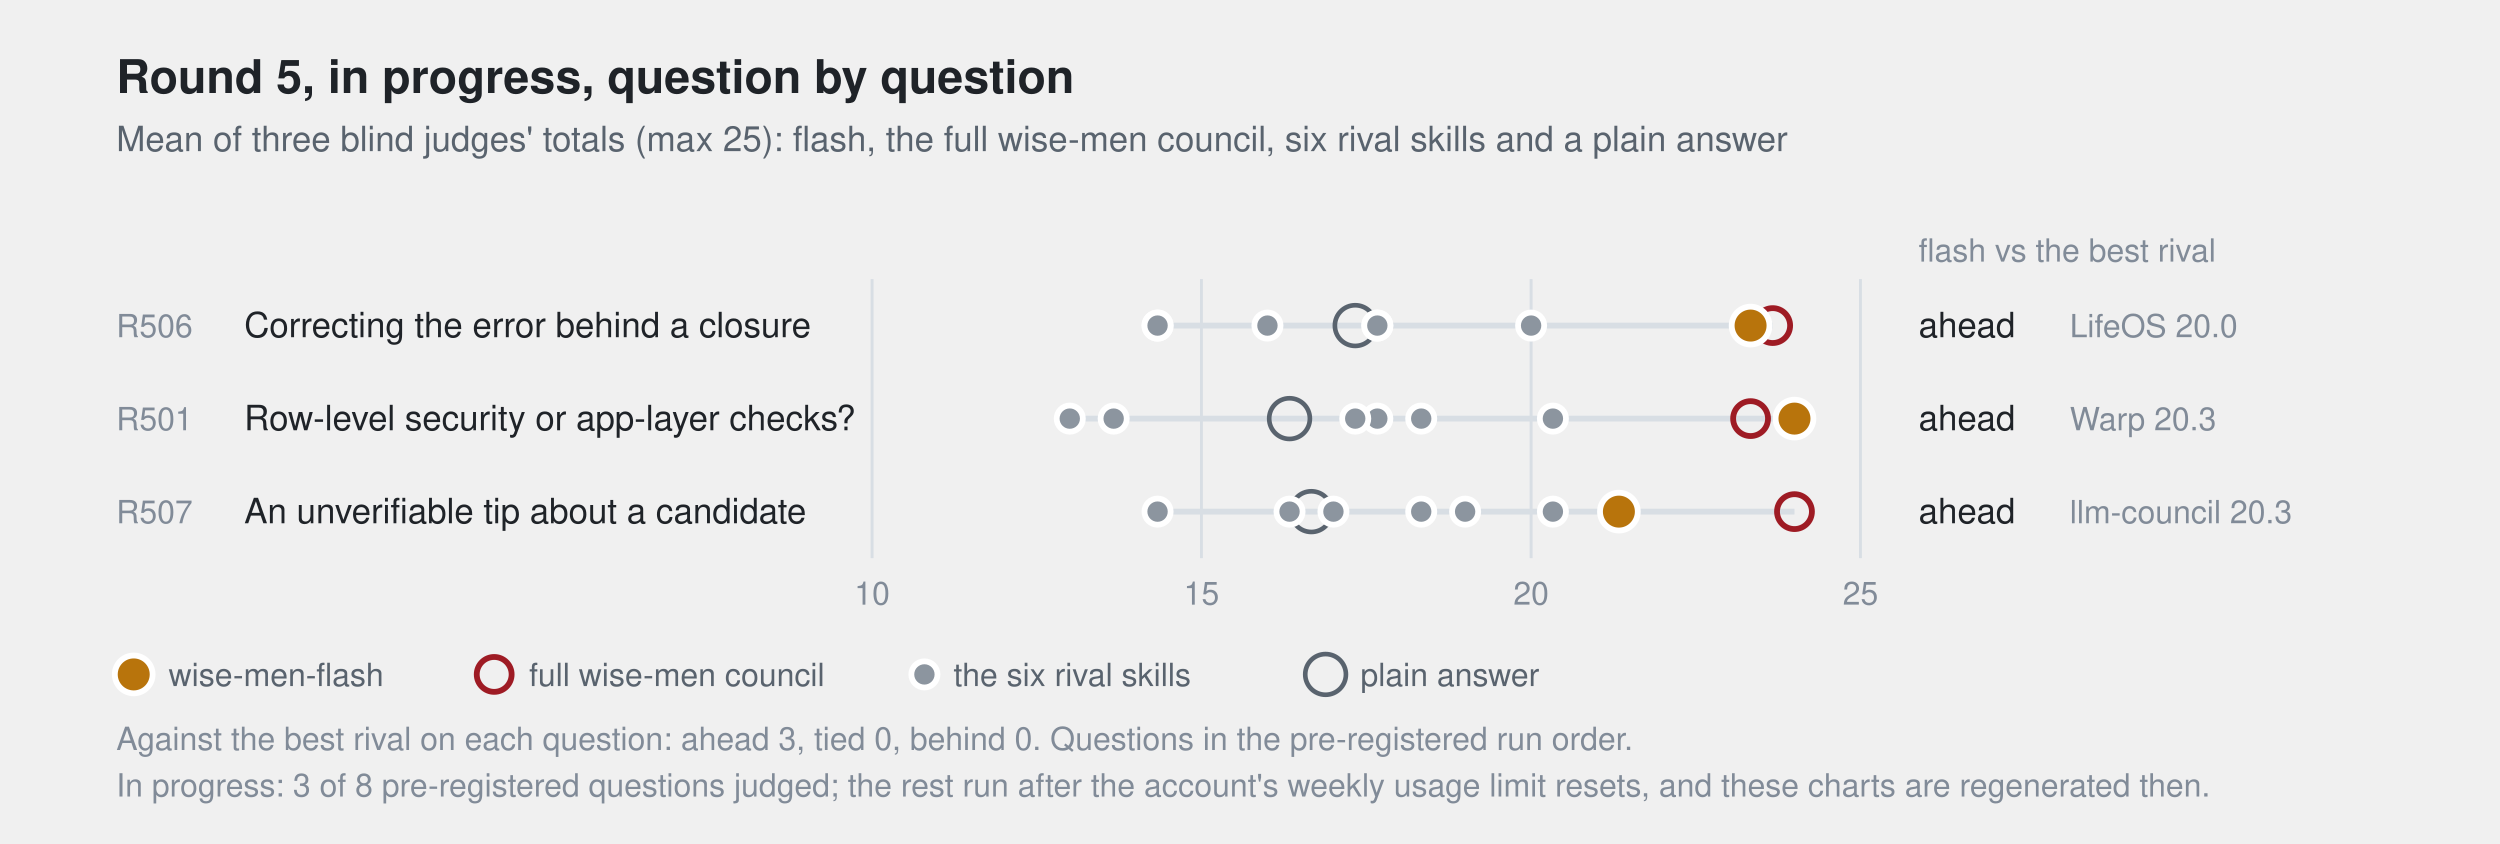
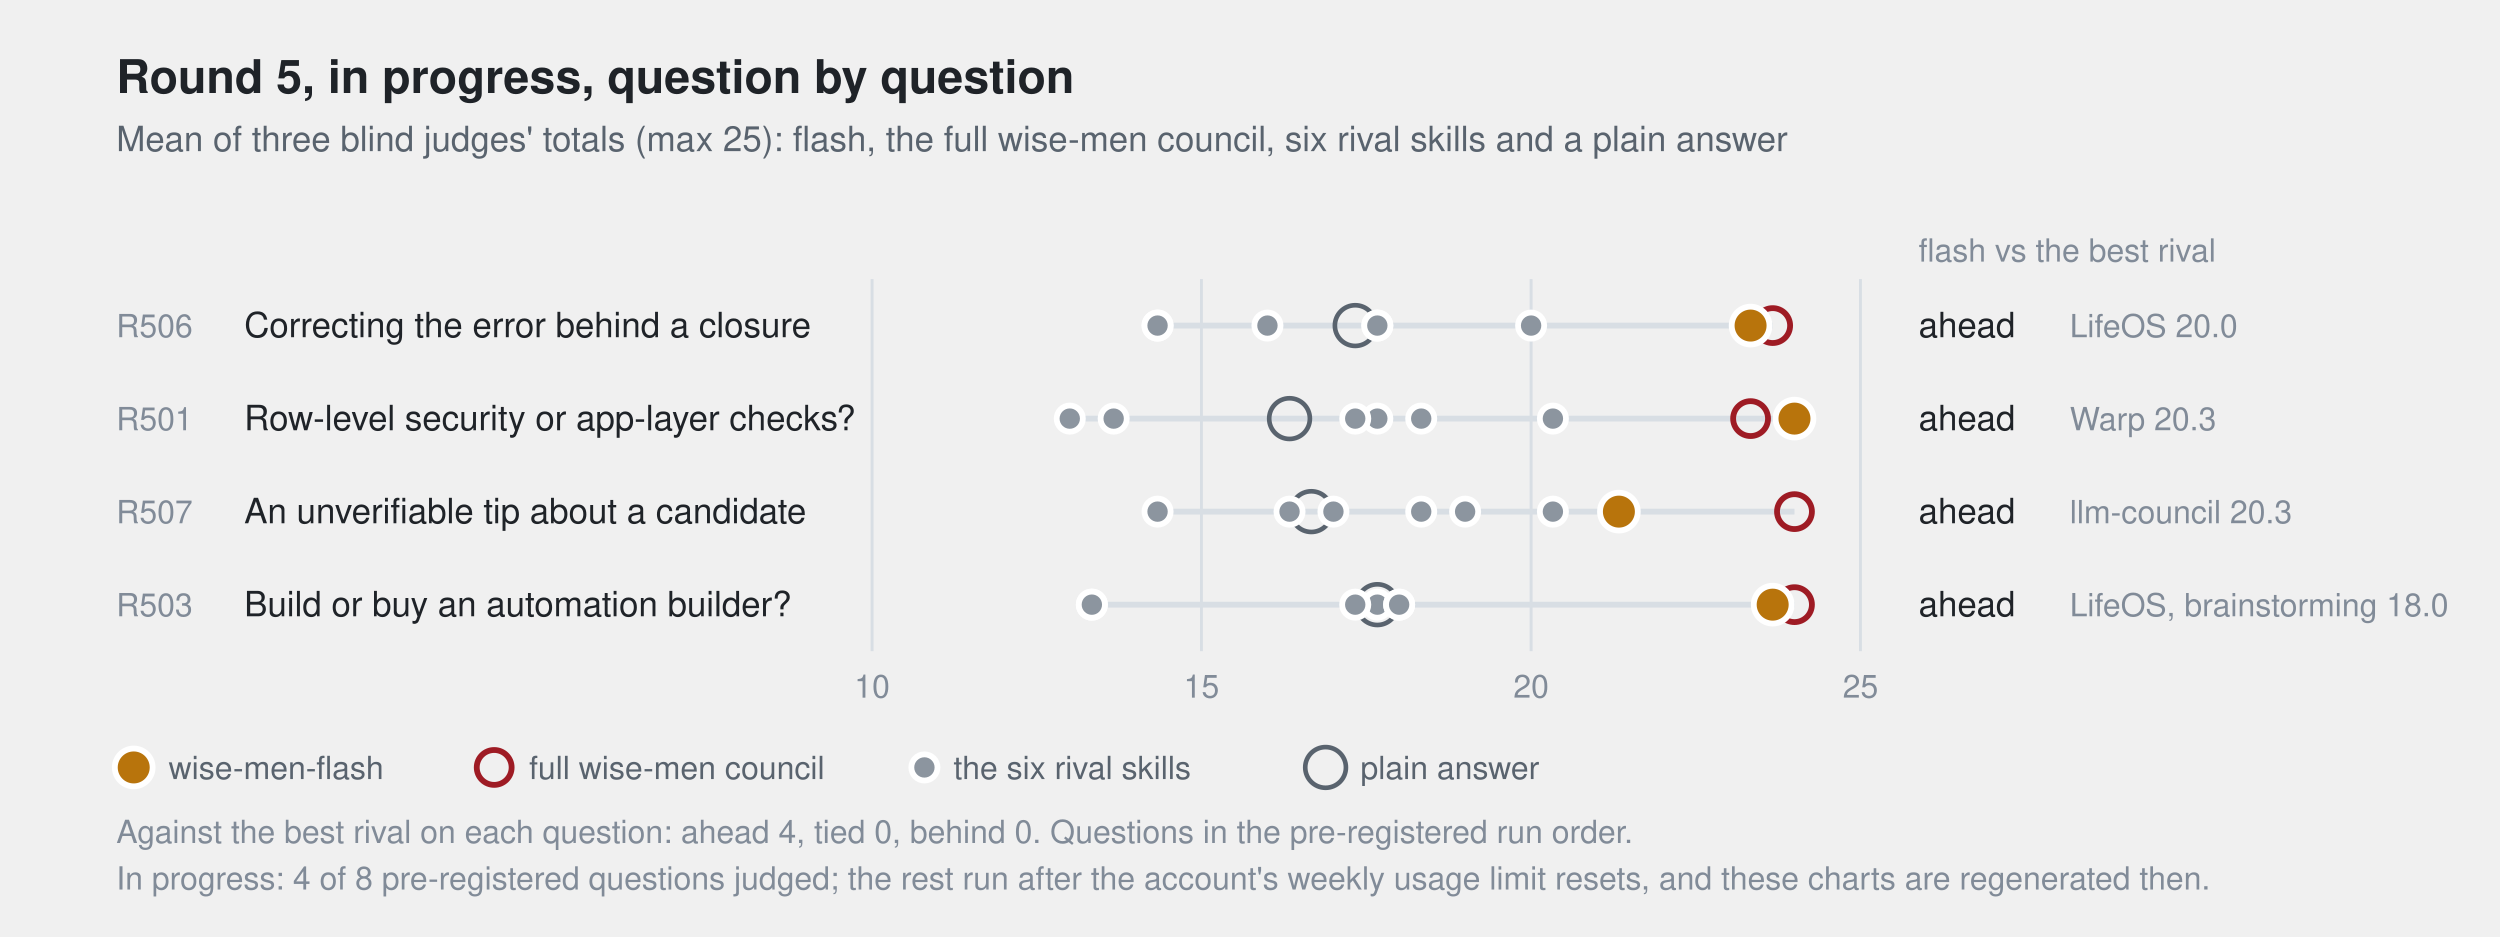
- <svg xmlns="http://www.w3.org/2000/svg" viewBox="0 0 860 290" width="860" font-family="-apple-system, BlinkMacSystemFont, 'Segoe UI', Helvetica, Arial, sans-serif">
+ <svg xmlns="http://www.w3.org/2000/svg" viewBox="0 0 860 322" width="860" font-family="-apple-system, BlinkMacSystemFont, 'Segoe UI', Helvetica, Arial, sans-serif">
  <text x="40" y="32" font-size="16" font-weight="600" fill="#1f2328" text-anchor="start">Round 5, in progress, question by question</text>
  <text x="40" y="52" font-size="12" font-weight="400" fill="#59636e" text-anchor="start">Mean of three blind judges' totals (max 25): flash, the full wise-men council, six rival skills and a plain answer</text>
  <text x="660" y="90" font-size="11" font-weight="400" fill="#818b98" text-anchor="start">flash vs the best rival</text>
-   <line x1="300" y1="96" x2="300" y2="192" stroke="#d8dee4" stroke-width="1" />
-   <text x="300" y="208" font-size="11" font-weight="400" fill="#818b98" text-anchor="middle">10</text>
-   <line x1="413.3" y1="96" x2="413.3" y2="192" stroke="#d8dee4" stroke-width="1" />
-   <text x="413.3" y="208" font-size="11" font-weight="400" fill="#818b98" text-anchor="middle">15</text>
-   <line x1="526.7" y1="96" x2="526.7" y2="192" stroke="#d8dee4" stroke-width="1" />
-   <text x="526.7" y="208" font-size="11" font-weight="400" fill="#818b98" text-anchor="middle">20</text>
-   <line x1="640" y1="96" x2="640" y2="192" stroke="#d8dee4" stroke-width="1" />
-   <text x="640" y="208" font-size="11" font-weight="400" fill="#818b98" text-anchor="middle">25</text>
+   <line x1="300" y1="96" x2="300" y2="224" stroke="#d8dee4" stroke-width="1" />
+   <text x="300" y="240" font-size="11" font-weight="400" fill="#818b98" text-anchor="middle">10</text>
+   <line x1="413.3" y1="96" x2="413.3" y2="224" stroke="#d8dee4" stroke-width="1" />
+   <text x="413.3" y="240" font-size="11" font-weight="400" fill="#818b98" text-anchor="middle">15</text>
+   <line x1="526.7" y1="96" x2="526.7" y2="224" stroke="#d8dee4" stroke-width="1" />
+   <text x="526.7" y="240" font-size="11" font-weight="400" fill="#818b98" text-anchor="middle">20</text>
+   <line x1="640" y1="96" x2="640" y2="224" stroke="#d8dee4" stroke-width="1" />
+   <text x="640" y="240" font-size="11" font-weight="400" fill="#818b98" text-anchor="middle">25</text>
  <text x="40" y="116" font-size="11" font-weight="400" fill="#818b98" text-anchor="start">R506</text>
  <text x="84" y="116" font-size="12" font-weight="400" fill="#1f2328" text-anchor="start">Correcting the error behind a closure</text>
  <line x1="398.2" y1="112" x2="609.8" y2="112" stroke="#d8dee4" stroke-width="2" />
  <circle cx="466.2" cy="112" r="7" fill="none" stroke="#59636e" stroke-width="1.6" />
  <circle cx="473.8" cy="112" r="4.5" fill="#8c959f" stroke="#ffffff" stroke-width="2" />
  <circle cx="398.2" cy="112" r="4.5" fill="#8c959f" stroke="#ffffff" stroke-width="2" />
  <circle cx="526.7" cy="112" r="4.5" fill="#8c959f" stroke="#ffffff" stroke-width="2" />
  <circle cx="436" cy="112" r="4.5" fill="#8c959f" stroke="#ffffff" stroke-width="2" />
  <circle cx="473.8" cy="112" r="4.5" fill="#8c959f" stroke="#ffffff" stroke-width="2" />
  <circle cx="398.2" cy="112" r="4.5" fill="#8c959f" stroke="#ffffff" stroke-width="2" />
  <circle cx="609.8" cy="112" r="6" fill="none" stroke="#9e1b24" stroke-width="2" />
  <circle cx="602.2" cy="112" r="6.5" fill="#b8740c" stroke="#ffffff" stroke-width="2" />
  <text x="660" y="116" font-size="12" font-weight="400" fill="#1f2328" text-anchor="start">ahead</text>
  <text x="712" y="116" font-size="11" font-weight="400" fill="#818b98" text-anchor="start">LifeOS 20.0</text>
  <text x="40" y="148" font-size="11" font-weight="400" fill="#818b98" text-anchor="start">R501</text>
  <text x="84" y="148" font-size="12" font-weight="400" fill="#1f2328" text-anchor="start">Row-level security or app-layer checks?</text>
  <line x1="368" y1="144" x2="617.3" y2="144" stroke="#d8dee4" stroke-width="2" />
  <circle cx="443.6" cy="144" r="7" fill="none" stroke="#59636e" stroke-width="1.6" />
  <circle cx="534.2" cy="144" r="4.5" fill="#8c959f" stroke="#ffffff" stroke-width="2" />
  <circle cx="473.8" cy="144" r="4.5" fill="#8c959f" stroke="#ffffff" stroke-width="2" />
  <circle cx="383.1" cy="144" r="4.5" fill="#8c959f" stroke="#ffffff" stroke-width="2" />
  <circle cx="466.2" cy="144" r="4.5" fill="#8c959f" stroke="#ffffff" stroke-width="2" />
  <circle cx="368" cy="144" r="4.5" fill="#8c959f" stroke="#ffffff" stroke-width="2" />
  <circle cx="488.9" cy="144" r="4.5" fill="#8c959f" stroke="#ffffff" stroke-width="2" />
  <circle cx="602.2" cy="144" r="6" fill="none" stroke="#9e1b24" stroke-width="2" />
  <circle cx="617.3" cy="144" r="6.5" fill="#b8740c" stroke="#ffffff" stroke-width="2" />
  <text x="660" y="148" font-size="12" font-weight="400" fill="#1f2328" text-anchor="start">ahead</text>
  <text x="712" y="148" font-size="11" font-weight="400" fill="#818b98" text-anchor="start">Warp 20.3</text>
  <text x="40" y="180" font-size="11" font-weight="400" fill="#818b98" text-anchor="start">R507</text>
  <text x="84" y="180" font-size="12" font-weight="400" fill="#1f2328" text-anchor="start">An unverifiable tip about a candidate</text>
  <line x1="398.2" y1="176" x2="617.3" y2="176" stroke="#d8dee4" stroke-width="2" />
  <circle cx="451.1" cy="176" r="7" fill="none" stroke="#59636e" stroke-width="1.6" />
  <circle cx="504" cy="176" r="4.5" fill="#8c959f" stroke="#ffffff" stroke-width="2" />
  <circle cx="534.2" cy="176" r="4.5" fill="#8c959f" stroke="#ffffff" stroke-width="2" />
  <circle cx="488.9" cy="176" r="4.5" fill="#8c959f" stroke="#ffffff" stroke-width="2" />
  <circle cx="443.6" cy="176" r="4.5" fill="#8c959f" stroke="#ffffff" stroke-width="2" />
  <circle cx="398.2" cy="176" r="4.5" fill="#8c959f" stroke="#ffffff" stroke-width="2" />
  <circle cx="458.7" cy="176" r="4.5" fill="#8c959f" stroke="#ffffff" stroke-width="2" />
  <circle cx="617.3" cy="176" r="6" fill="none" stroke="#9e1b24" stroke-width="2" />
  <circle cx="556.9" cy="176" r="6.5" fill="#b8740c" stroke="#ffffff" stroke-width="2" />
  <text x="660" y="180" font-size="12" font-weight="400" fill="#1f2328" text-anchor="start">ahead</text>
  <text x="712" y="180" font-size="11" font-weight="400" fill="#818b98" text-anchor="start">llm-council 20.3</text>
-   <circle cx="46" cy="232" r="6.5" fill="#b8740c" stroke="#ffffff" stroke-width="2" />
-   <text x="58" y="236" font-size="11" font-weight="400" fill="#59636e" text-anchor="start">wise-men-flash</text>
-   <circle cx="170" cy="232" r="6" fill="none" stroke="#9e1b24" stroke-width="2" />
-   <text x="182" y="236" font-size="11" font-weight="400" fill="#59636e" text-anchor="start">full wise-men council</text>
-   <circle cx="318" cy="232" r="4.5" fill="#8c959f" stroke="#ffffff" stroke-width="2" />
-   <text x="328" y="236" font-size="11" font-weight="400" fill="#59636e" text-anchor="start">the six rival skills</text>
-   <circle cx="456" cy="232" r="7" fill="none" stroke="#59636e" stroke-width="1.6" />
-   <text x="468" y="236" font-size="11" font-weight="400" fill="#59636e" text-anchor="start">plain answer</text>
-   <text x="40" y="258" font-size="11" font-weight="400" fill="#818b98" text-anchor="start">Against the best rival on each question: ahead 3, tied 0, behind 0. Questions in the pre-registered run order.</text>
-   <text x="40" y="274" font-size="11" font-weight="400" fill="#818b98" text-anchor="start">In progress: 3 of 8 pre-registered questions judged; the rest run after the account's weekly usage limit resets, and these charts are regenerated then.</text>
+   <text x="40" y="212" font-size="11" font-weight="400" fill="#818b98" text-anchor="start">R503</text>
+   <text x="84" y="212" font-size="12" font-weight="400" fill="#1f2328" text-anchor="start">Build or buy an automation builder?</text>
+   <line x1="375.6" y1="208" x2="617.3" y2="208" stroke="#d8dee4" stroke-width="2" />
+   <circle cx="473.8" cy="208" r="7" fill="none" stroke="#59636e" stroke-width="1.6" />
+   <circle cx="473.8" cy="208" r="4.5" fill="#8c959f" stroke="#ffffff" stroke-width="2" />
+   <circle cx="375.6" cy="208" r="4.5" fill="#8c959f" stroke="#ffffff" stroke-width="2" />
+   <circle cx="481.3" cy="208" r="4.5" fill="#8c959f" stroke="#ffffff" stroke-width="2" />
+   <circle cx="466.2" cy="208" r="4.5" fill="#8c959f" stroke="#ffffff" stroke-width="2" />
+   <circle cx="481.3" cy="208" r="4.5" fill="#8c959f" stroke="#ffffff" stroke-width="2" />
+   <circle cx="375.6" cy="208" r="4.5" fill="#8c959f" stroke="#ffffff" stroke-width="2" />
+   <circle cx="617.3" cy="208" r="6" fill="none" stroke="#9e1b24" stroke-width="2" />
+   <circle cx="609.8" cy="208" r="6.5" fill="#b8740c" stroke="#ffffff" stroke-width="2" />
+   <text x="660" y="212" font-size="12" font-weight="400" fill="#1f2328" text-anchor="start">ahead</text>
+   <text x="712" y="212" font-size="11" font-weight="400" fill="#818b98" text-anchor="start">LifeOS, brainstorming 18.0</text>
+   <circle cx="46" cy="264" r="6.5" fill="#b8740c" stroke="#ffffff" stroke-width="2" />
+   <text x="58" y="268" font-size="11" font-weight="400" fill="#59636e" text-anchor="start">wise-men-flash</text>
+   <circle cx="170" cy="264" r="6" fill="none" stroke="#9e1b24" stroke-width="2" />
+   <text x="182" y="268" font-size="11" font-weight="400" fill="#59636e" text-anchor="start">full wise-men council</text>
+   <circle cx="318" cy="264" r="4.5" fill="#8c959f" stroke="#ffffff" stroke-width="2" />
+   <text x="328" y="268" font-size="11" font-weight="400" fill="#59636e" text-anchor="start">the six rival skills</text>
+   <circle cx="456" cy="264" r="7" fill="none" stroke="#59636e" stroke-width="1.6" />
+   <text x="468" y="268" font-size="11" font-weight="400" fill="#59636e" text-anchor="start">plain answer</text>
+   <text x="40" y="290" font-size="11" font-weight="400" fill="#818b98" text-anchor="start">Against the best rival on each question: ahead 4, tied 0, behind 0. Questions in the pre-registered run order.</text>
+   <text x="40" y="306" font-size="11" font-weight="400" fill="#818b98" text-anchor="start">In progress: 4 of 8 pre-registered questions judged; the rest run after the account's weekly usage limit resets, and these charts are regenerated then.</text>
</svg>
